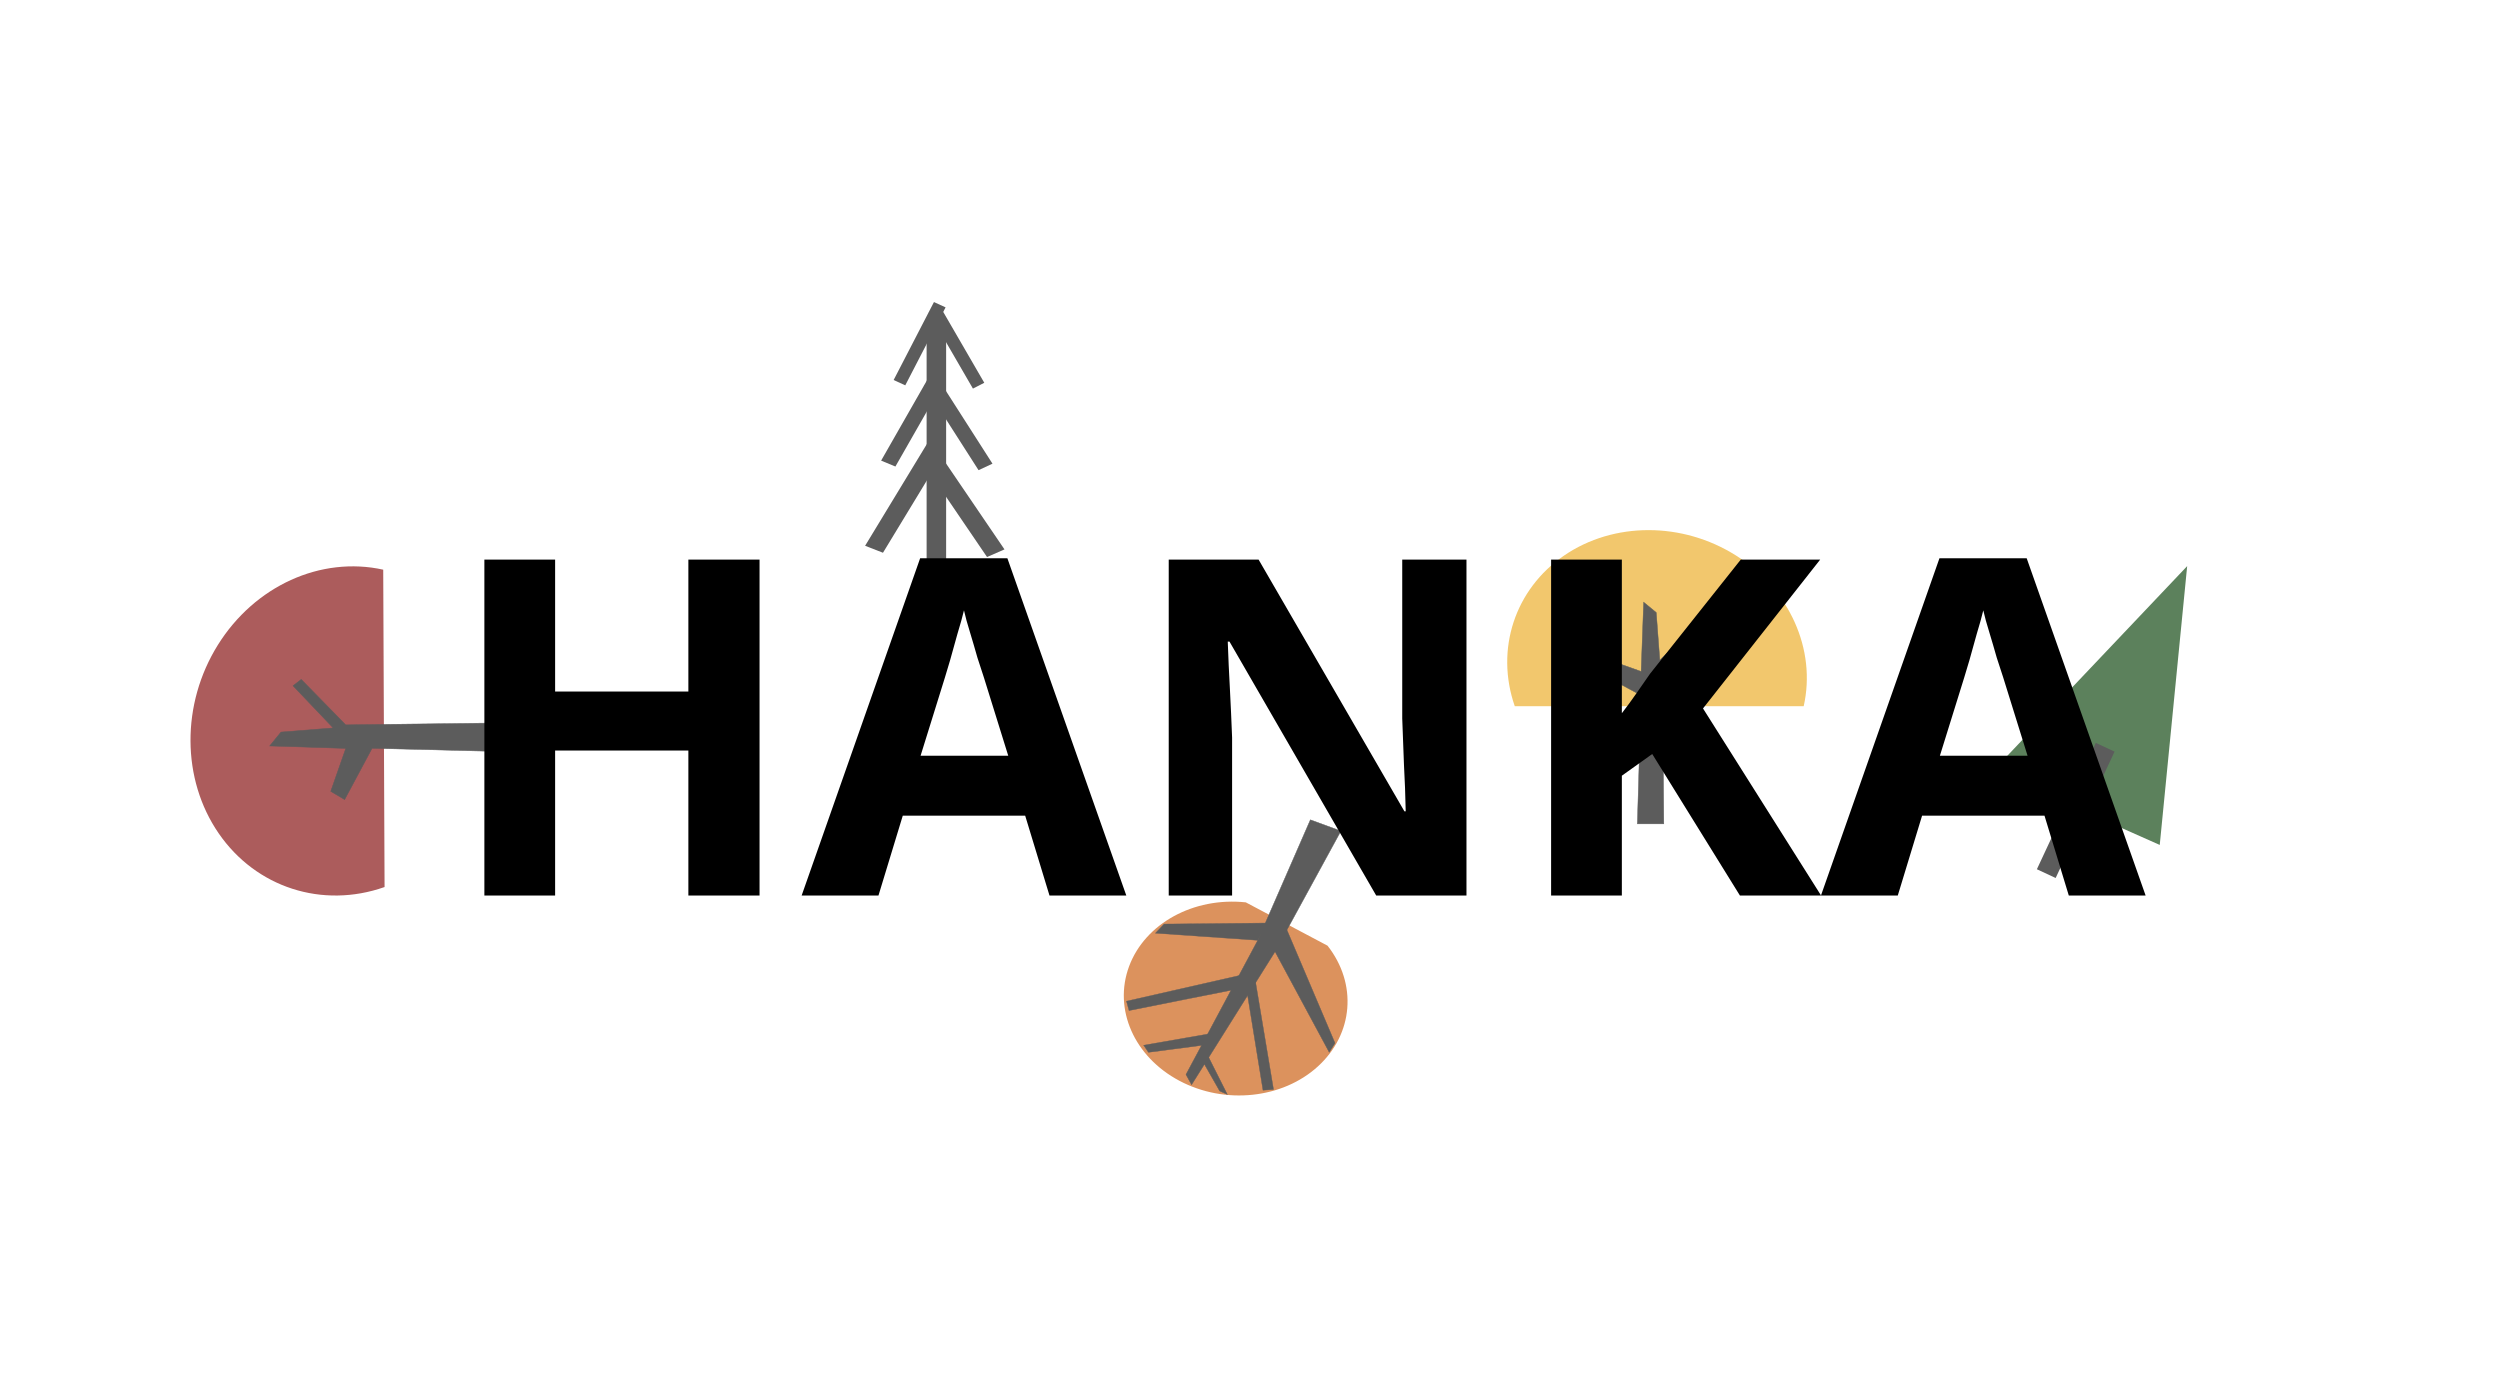
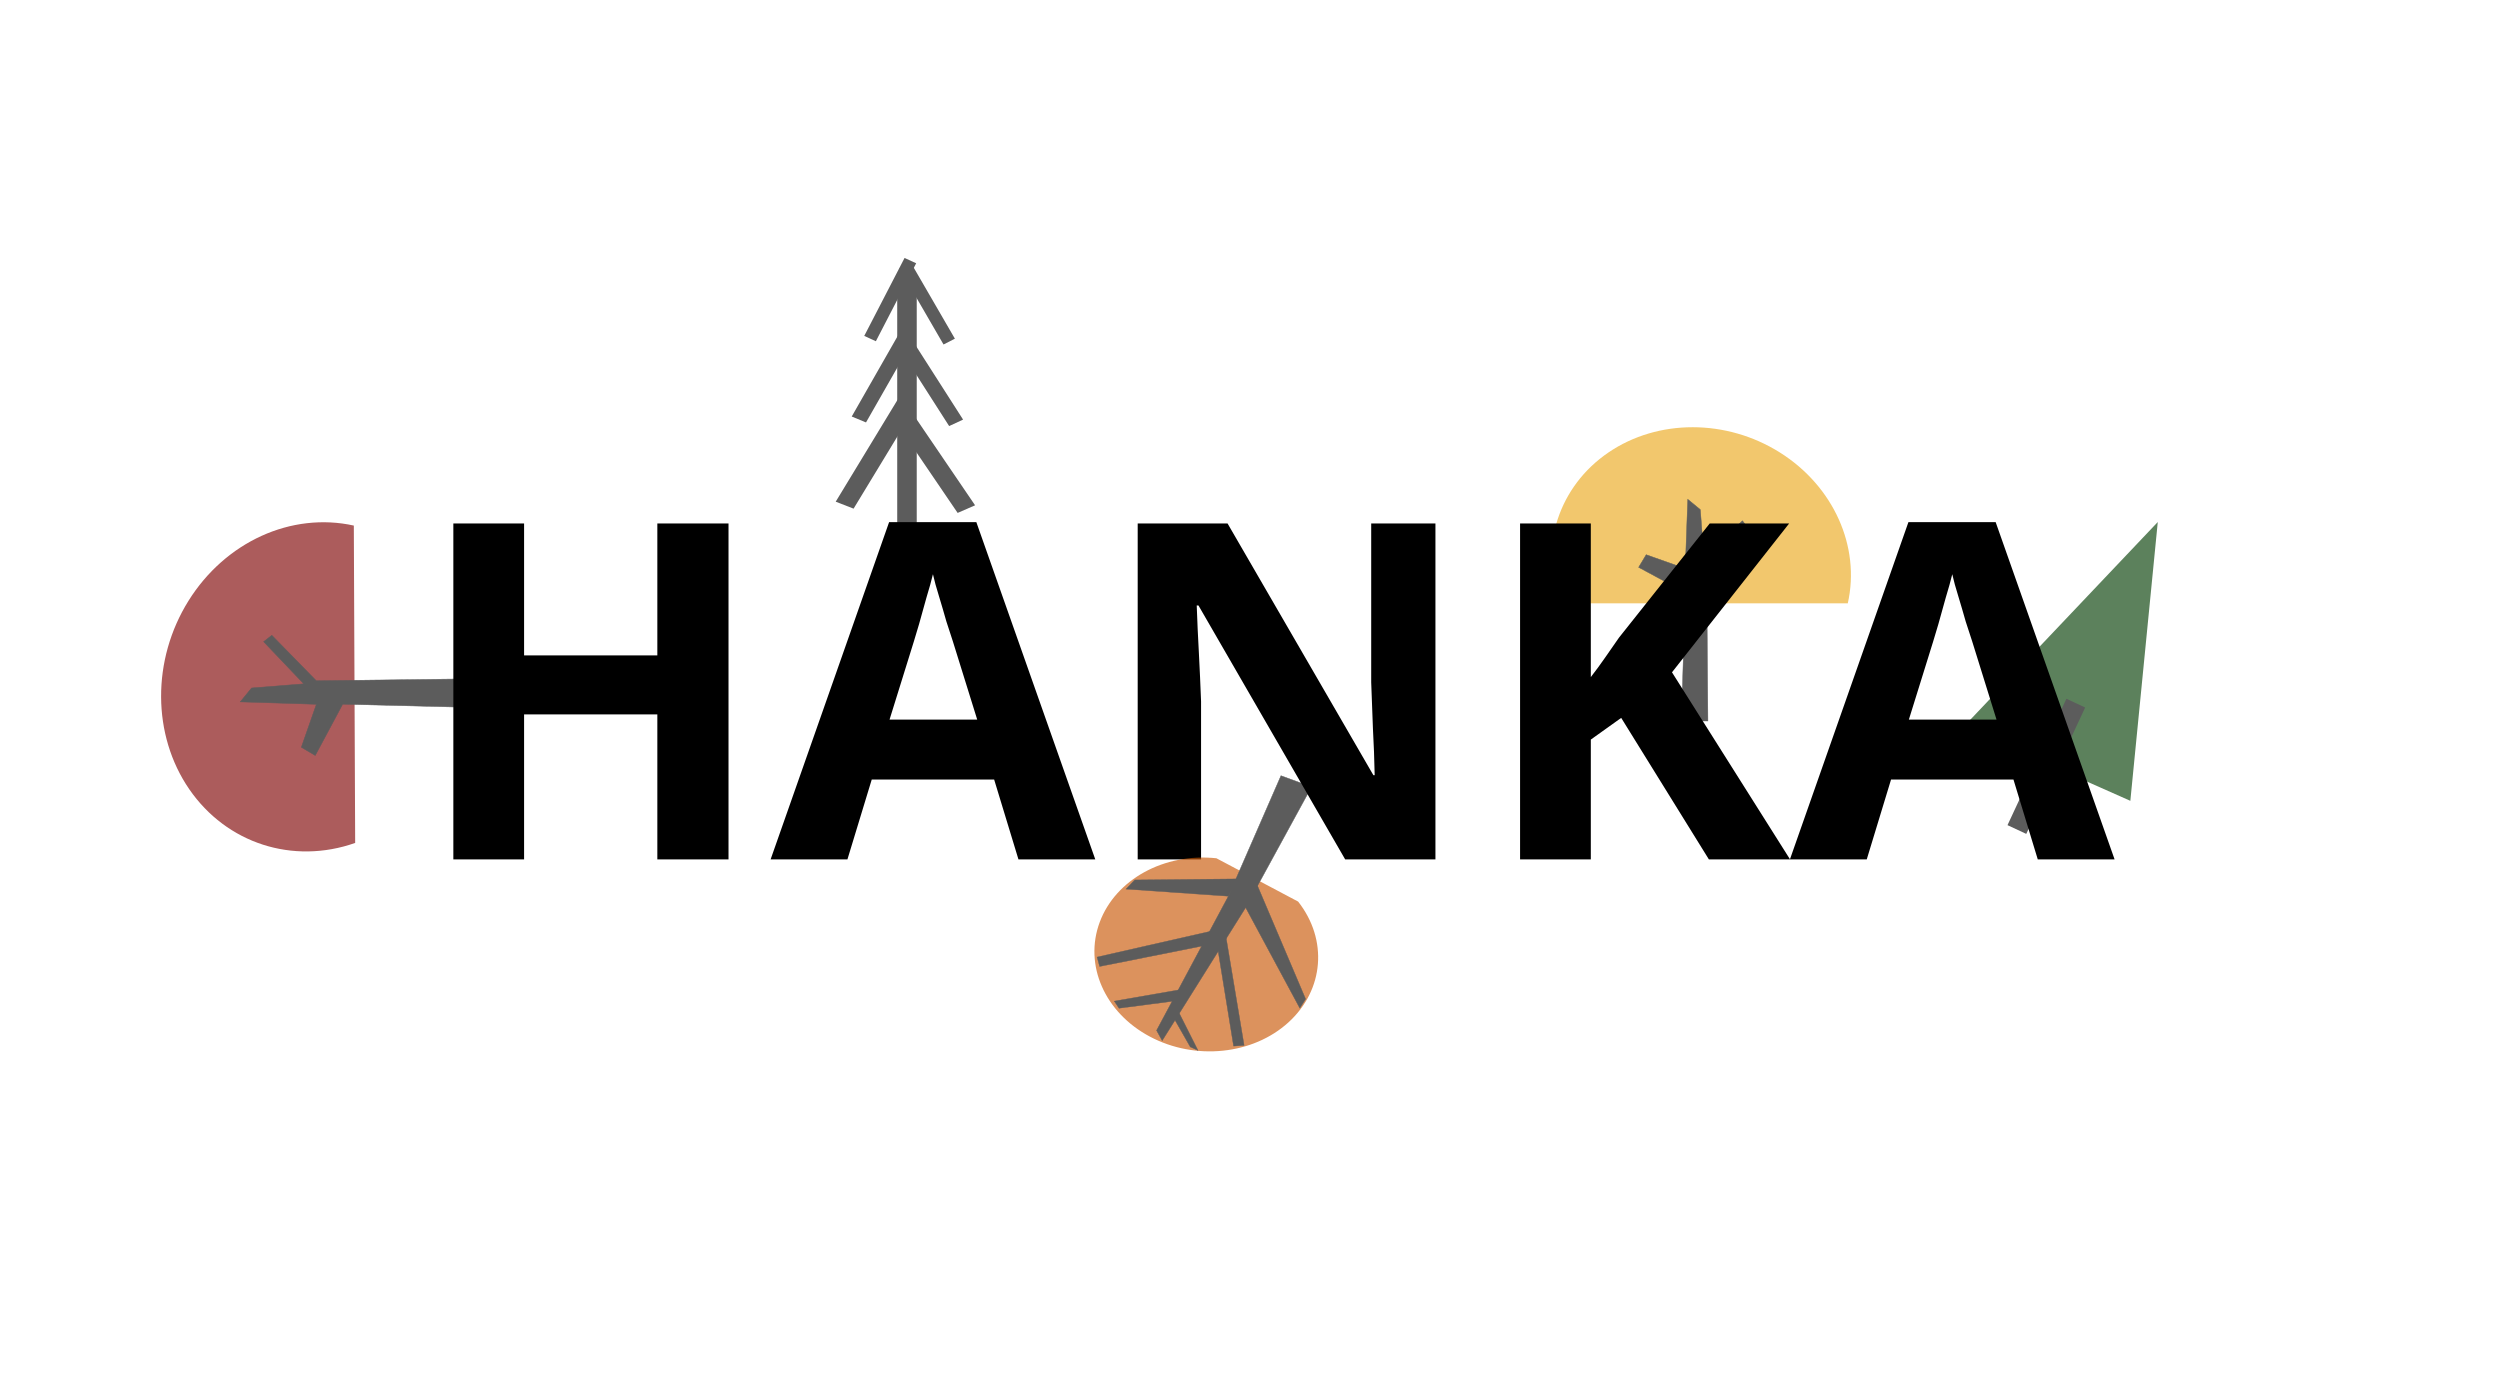
- <svg xmlns="http://www.w3.org/2000/svg" id="svg4866" version="1.1" viewBox="0 0 90 50" height="50mm" width="90mm">
+ <svg xmlns="http://www.w3.org/2000/svg" width="90mm" height="50mm" viewBox="0 0 90 50" version="1.1" id="svg4866">
  <defs id="defs4860" />
  <g id="layer1">
-     <g style="opacity:0.639" transform="matrix(0.05998457,0,0,0.05998457,67.46988,15.29015)" id="g1730-3-4-0">
-       <path style="opacity:1;fill:#eaa81b;fill-opacity:1;stroke-width:0.336" id="path1631-6-3-4" d="M -173.248,215.759 A 90.664,83.138 0 0 1 -164.183,120.75 90.664,83.138 0 0 1 -63.721,96.066 90.664,83.138 0 0 1 -4.066,174.19" transform="matrix(0.9708448,0.2397091,-0.2201293,0.9754707,0,0)" />
-       <path style="fill:#000000;fill-opacity:1;stroke:#000000;stroke-width:0.265px;stroke-linecap:butt;stroke-linejoin:miter;stroke-opacity:1" d="m -138.339,106.5 7.552,6.219 2.142,28.513 23.125,-21.835 3.467,4.49 -24.946,24.19 0.756,91.47 h -15.875 l 2.268,-77.107 -27.97,-15.119 4.536,-7.56 23.435,8.315 z" id="path1661-1-14-2" />
+     <g id="g1730-3-4-0" transform="matrix(0.05998457,0,0,0.05998457,69.05738,11.58598)" style="opacity:0.639">
+       <path transform="matrix(0.9708448,0.2397091,-0.2201293,0.9754707,0,0)" d="M -173.248,215.759 A 90.664,83.138 0 0 1 -164.183,120.75 90.664,83.138 0 0 1 -63.721,96.066 90.664,83.138 0 0 1 -4.066,174.19" id="path1631-6-3-4" style="opacity:1;fill:#eaa81b;fill-opacity:1;stroke-width:0.336" />
+       <path id="path1661-1-14-2" d="m -138.339,106.5 7.552,6.219 2.142,28.513 23.125,-21.835 3.467,4.49 -24.946,24.19 0.756,91.47 h -15.875 l 2.268,-77.107 -27.97,-15.119 4.536,-7.56 23.435,8.315 z" style="fill:#000000;fill-opacity:1;stroke:#000000;stroke-width:0.265px;stroke-linecap:butt;stroke-linejoin:miter;stroke-opacity:1" />
    </g>
-     <g style="opacity:0.639" transform="matrix(0.05958864,0.02777389,-0.02777389,0.05958864,66.83807,10.93636)" id="g1753-1">
-       <path style="opacity:1;fill:#003a00;fill-opacity:1;stroke-width:0.265" id="path1446-3-7-5-27" d="m 113.582,76.098 15.341,25.917 15.341,25.917 -30.115,0.327 -30.115,0.327 14.774,-26.244 z" transform="matrix(1.658486,0,0,2.792211,36.37273,-158.7576)" />
-       <rect style="opacity:1;fill:#000000;fill-opacity:1;stroke-width:0.265" id="rect1497-3-0" width="11.339" height="76.351" x="220.285" y="162.594" />
+     <g id="g1753-1" transform="matrix(0.05958864,0.02777389,-0.02777389,0.05958864,65.77974,9.348861)" style="opacity:0.639">
+       <path transform="matrix(1.658486,0,0,2.792211,36.37273,-158.7576)" d="m 113.582,76.098 15.341,25.917 15.341,25.917 -30.115,0.327 -30.115,0.327 14.774,-26.244 z" id="path1446-3-7-5-27" style="opacity:1;fill:#003a00;fill-opacity:1;stroke-width:0.265" />
+       <rect y="162.594" x="220.285" height="76.351" width="11.339" id="rect1497-3-0" style="opacity:1;fill:#000000;fill-opacity:1;stroke-width:0.265" />
    </g>
-     <g id="g8950" transform="matrix(0.5036231,0,0,0.5036231,20.48554,8.06994)" style="opacity:1" />
-     <text id="text8026-6-3-6" y="27.776" x="-33.475" style="font-style:normal;font-variant:normal;font-weight:bold;font-stretch:normal;font-size:6.161px;line-height:1.25;font-family:sans-serif;-inkscape-font-specification:'sans-serif Bold';letter-spacing:0px;word-spacing:0px;fill:#000000;fill-opacity:1;stroke:none;stroke-width:0.154" xml:space="preserve">
-       <tspan style="font-style:normal;font-variant:normal;font-weight:normal;font-stretch:normal;font-size:14.787px;font-family:'Jaapokki subtract';-inkscape-font-specification:'Jaapokki subtract';stroke-width:0.154" y="27.776" x="-33.475" id="tspan8024-6-5-7" />
+     <g style="opacity:1" transform="matrix(0.5036231,0,0,0.5036231,20.48554,8.06994)" id="g8950" />
+     <text xml:space="preserve" style="font-style:normal;font-variant:normal;font-weight:bold;font-stretch:normal;font-size:6.161px;line-height:1.25;font-family:sans-serif;-inkscape-font-specification:'sans-serif Bold';letter-spacing:0px;word-spacing:0px;fill:#000000;fill-opacity:1;stroke:none;stroke-width:0.154" x="-33.475" y="27.776" id="text8026-6-3-6">
+       <tspan id="tspan8024-6-5-7" x="-33.475" y="27.776" style="font-style:normal;font-variant:normal;font-weight:normal;font-stretch:normal;font-size:14.787px;font-family:'Jaapokki subtract';-inkscape-font-specification:'Jaapokki subtract';stroke-width:0.154" />
    </text>
-     <text xml:space="preserve" style="font-style:normal;font-variant:normal;font-weight:bold;font-stretch:normal;font-size:16.933px;line-height:1.25;font-family:'Jaapokki subtract';-inkscape-font-specification:'Jaapokki subtract, Bold';font-variant-ligatures:normal;font-variant-caps:normal;font-variant-numeric:normal;font-variant-east-asian:normal;stroke-width:0.265" x="15.908" y="32.238" id="text3052-2-32">
-       <tspan id="tspan3050-5-1" x="15.908" y="32.238" style="font-style:normal;font-variant:normal;font-weight:bold;font-stretch:normal;font-size:16.933px;font-family:'Jaapokki subtract';-inkscape-font-specification:'Jaapokki subtract, Bold';font-variant-ligatures:normal;font-variant-caps:normal;font-variant-numeric:normal;font-variant-east-asian:normal;stroke-width:0.265">HANKA</tspan>
+     <text id="text3052-2-32" y="30.935" x="14.791" style="font-style:normal;font-variant:normal;font-weight:bold;font-stretch:normal;font-size:16.933px;line-height:1.25;font-family:'Jaapokki subtract';-inkscape-font-specification:'Jaapokki subtract, Bold';font-variant-ligatures:normal;font-variant-caps:normal;font-variant-numeric:normal;font-variant-east-asian:normal;stroke-width:0.265" xml:space="preserve">
+       <tspan style="font-style:normal;font-variant:normal;font-weight:bold;font-stretch:normal;font-size:16.933px;font-family:'Jaapokki subtract';-inkscape-font-specification:'Jaapokki subtract, Bold';font-variant-ligatures:normal;font-variant-caps:normal;font-variant-numeric:normal;font-variant-east-asian:normal;stroke-width:0.265" y="30.935" x="14.791" id="tspan3050-5-1">HANKA</tspan>
    </text>
-     <g style="opacity:0.639" transform="matrix(0.05802372,0,0,0.05802372,32.42442,7.687845)" id="g1742-93">
-       <rect style="opacity:1;fill:#000000;fill-opacity:1;stroke-width:0.397" id="rect1497-5-6" width="12.108" height="171.844" x="16.091" y="65.843" />
-       <g id="g1579-0" transform="matrix(1,0,0,0.9404177,0,3.271604)">
-         <rect transform="rotate(151.4136)" y="-119.799" x="6.21" height="57.196" width="8.018" id="rect1551-62" style="opacity:1;fill:#000000;fill-opacity:1;stroke-width:0.265" />
-         <rect transform="rotate(-154.0668)" y="-97.547" x="-50.597" height="57.196" width="8.018" id="rect1551-6-61" style="opacity:1;fill:#000000;fill-opacity:1;stroke-width:0.265" />
+     <g id="g1742-93" transform="matrix(0.05802372,0,0,0.05802372,31.36609,6.100345)" style="opacity:0.639">
+       <rect y="65.843" x="16.091" height="171.844" width="12.108" id="rect1497-5-6" style="opacity:1;fill:#000000;fill-opacity:1;stroke-width:0.397" />
+       <g transform="matrix(1,0,0,0.9404177,0,3.271604)" id="g1579-0">
+         <rect style="opacity:1;fill:#000000;fill-opacity:1;stroke-width:0.265" id="rect1551-62" width="8.018" height="57.196" x="6.21" y="-119.799" transform="rotate(151.4136)" />
+         <rect style="opacity:1;fill:#000000;fill-opacity:1;stroke-width:0.265" id="rect1551-6-61" width="8.018" height="57.196" x="-50.597" y="-97.547" transform="rotate(-154.0668)" />
      </g>
-       <g transform="matrix(1.228521,0,0,1.046342,-6.766912,42.01555)" id="g1579-2-8">
-         <rect transform="rotate(151.4136)" y="-119.799" x="6.21" height="57.196" width="8.018" id="rect1551-9-79" style="opacity:1;fill:#000000;fill-opacity:1;stroke-width:0.265" />
-         <rect transform="rotate(-154.0668)" y="-97.547" x="-50.597" height="57.196" width="8.018" id="rect1551-6-1-2" style="opacity:1;fill:#000000;fill-opacity:1;stroke-width:0.265" />
+       <g id="g1579-2-8" transform="matrix(1.228521,0,0,1.046342,-6.766912,42.01555)">
+         <rect style="opacity:1;fill:#000000;fill-opacity:1;stroke-width:0.265" id="rect1551-9-79" width="8.018" height="57.196" x="6.21" y="-119.799" transform="rotate(151.4136)" />
+         <rect style="opacity:1;fill:#000000;fill-opacity:1;stroke-width:0.265" id="rect1551-6-1-2" width="8.018" height="57.196" x="-50.597" y="-97.547" transform="rotate(-154.0668)" />
      </g>
-       <g transform="matrix(1.537697,0,0,1.231709,-15.35446,75.14409)" id="g1579-2-2-0">
-         <rect transform="rotate(151.4136)" y="-119.799" x="6.21" height="57.196" width="8.018" id="rect1551-9-7-2" style="opacity:1;fill:#000000;fill-opacity:1;stroke-width:0.265" />
-         <rect transform="rotate(-154.0668)" y="-97.547" x="-50.597" height="57.196" width="8.018" id="rect1551-6-1-0-37" style="opacity:1;fill:#000000;fill-opacity:1;stroke-width:0.265" />
+       <g id="g1579-2-2-0" transform="matrix(1.537697,0,0,1.231709,-15.35446,75.14409)">
+         <rect style="opacity:1;fill:#000000;fill-opacity:1;stroke-width:0.265" id="rect1551-9-7-2" width="8.018" height="57.196" x="6.21" y="-119.799" transform="rotate(151.4136)" />
+         <rect style="opacity:1;fill:#000000;fill-opacity:1;stroke-width:0.265" id="rect1551-6-1-0-37" width="8.018" height="57.196" x="-50.597" y="-97.547" transform="rotate(-154.0668)" />
      </g>
    </g>
-     <g transform="matrix(-0.0447861,-0.02542615,0.02542615,-0.0447861,59.33169,58.24636)" id="g1897-061" style="opacity:0.639">
-       <path transform="rotate(66.41204)" d="m 443.956,-271.958 a 67.619,78.31 0 0 1 -84.629,2.139 67.619,78.31 0 0 1 -20.12,-95.223 67.619,78.31 0 0 1 75.919,-43.358 67.619,78.31 0 0 1 52.984,76.454" id="path1684-0-8-5" style="opacity:1;fill:#c95501;fill-opacity:1;stroke-width:0.265" />
-       <path id="path1678-2-9-5" d="m 461.531,166.579 6.949,4.276 2.673,106.373 9.622,91.406 -22.451,3.742 -1.604,-96.217 z" style="fill:#000000;fill-opacity:1;stroke:#000000;stroke-width:0.265px;stroke-linecap:butt;stroke-linejoin:miter;stroke-opacity:1" />
-       <path id="path1686-3-7-47" d="m 468.48,194.375 30.469,-22.985 5.345,2.673 -36.349,29.934 z" style="fill:#000000;fill-opacity:1;stroke:#000000;stroke-width:0.265px;stroke-linecap:butt;stroke-linejoin:miter;stroke-opacity:1" />
-       <path id="path1688-7-3-65" d="m 469.549,238.207 55.592,-48.109 4.811,4.811 -61.472,56.127 z" style="fill:#000000;fill-opacity:1;stroke:#000000;stroke-width:0.265px;stroke-linecap:butt;stroke-linejoin:miter;stroke-opacity:1" />
-       <path id="path1690-5-6-69" d="m 471.152,277.228 64.679,-31.003 -2.138,8.553 -62.541,36.349 z" style="fill:#000000;fill-opacity:1;stroke:#000000;stroke-width:0.265px;stroke-linecap:butt;stroke-linejoin:miter;stroke-opacity:1" />
-       <path id="path1692-9-1-3" d="m 462.065,184.219 -19.778,-11.76 -5.88,0.535 32.072,21.382 z" style="fill:#000000;fill-opacity:1;stroke:#000000;stroke-width:0.265px;stroke-linecap:butt;stroke-linejoin:miter;stroke-opacity:1" />
-       <path id="path1694-2-2-74" d="m 459.317,241.465 -43.074,-53.543 -6.153,4.059 51.014,62.821 z" style="fill:#000000;fill-opacity:1;stroke:#000000;stroke-width:0.274px;stroke-linecap:butt;stroke-linejoin:miter;stroke-opacity:1" />
-       <path id="path1696-2-9-52" d="m 458.629,277.478 -69.548,-43.656 -0.378,7.56 69.737,53.295 z" style="fill:#000000;fill-opacity:1;stroke:#000000;stroke-width:0.265px;stroke-linecap:butt;stroke-linejoin:miter;stroke-opacity:1" />
+     <g style="opacity:0.639" id="g1897-061" transform="matrix(-0.0447861,-0.02542615,0.02542615,-0.0447861,58.27335,56.65886)">
+       <path style="opacity:1;fill:#c95501;fill-opacity:1;stroke-width:0.265" id="path1684-0-8-5" d="m 443.956,-271.958 a 67.619,78.31 0 0 1 -84.629,2.139 67.619,78.31 0 0 1 -20.12,-95.223 67.619,78.31 0 0 1 75.919,-43.358 67.619,78.31 0 0 1 52.984,76.454" transform="rotate(66.41204)" />
+       <path style="fill:#000000;fill-opacity:1;stroke:#000000;stroke-width:0.265px;stroke-linecap:butt;stroke-linejoin:miter;stroke-opacity:1" d="m 461.531,166.579 6.949,4.276 2.673,106.373 9.622,91.406 -22.451,3.742 -1.604,-96.217 z" id="path1678-2-9-5" />
+       <path style="fill:#000000;fill-opacity:1;stroke:#000000;stroke-width:0.265px;stroke-linecap:butt;stroke-linejoin:miter;stroke-opacity:1" d="m 468.48,194.375 30.469,-22.985 5.345,2.673 -36.349,29.934 z" id="path1686-3-7-47" />
+       <path style="fill:#000000;fill-opacity:1;stroke:#000000;stroke-width:0.265px;stroke-linecap:butt;stroke-linejoin:miter;stroke-opacity:1" d="m 469.549,238.207 55.592,-48.109 4.811,4.811 -61.472,56.127 z" id="path1688-7-3-65" />
+       <path style="fill:#000000;fill-opacity:1;stroke:#000000;stroke-width:0.265px;stroke-linecap:butt;stroke-linejoin:miter;stroke-opacity:1" d="m 471.152,277.228 64.679,-31.003 -2.138,8.553 -62.541,36.349 z" id="path1690-5-6-69" />
+       <path style="fill:#000000;fill-opacity:1;stroke:#000000;stroke-width:0.265px;stroke-linecap:butt;stroke-linejoin:miter;stroke-opacity:1" d="m 462.065,184.219 -19.778,-11.76 -5.88,0.535 32.072,21.382 z" id="path1692-9-1-3" />
+       <path style="fill:#000000;fill-opacity:1;stroke:#000000;stroke-width:0.274px;stroke-linecap:butt;stroke-linejoin:miter;stroke-opacity:1" d="m 459.317,241.465 -43.074,-53.543 -6.153,4.059 51.014,62.821 z" id="path1694-2-2-74" />
+       <path style="fill:#000000;fill-opacity:1;stroke:#000000;stroke-width:0.265px;stroke-linecap:butt;stroke-linejoin:miter;stroke-opacity:1" d="m 458.629,277.478 -69.548,-43.656 -0.378,7.56 69.737,53.295 z" id="path1696-2-9-52" />
    </g>
-     <g style="opacity:0.639" transform="matrix(-2.8047244e-4,-0.06588844,0.06588844,-2.8047244e-4,2.65284,17.76918)" id="g1730-06-89-9">
-       <path style="opacity:1;fill:#7d0000;fill-opacity:1;stroke-width:0.336" id="path1631-1-2-6" d="M -173.248,215.759 A 90.664,83.138 0 0 1 -164.183,120.75 90.664,83.138 0 0 1 -63.721,96.066 90.664,83.138 0 0 1 -4.066,174.19" transform="matrix(0.9708448,0.2397091,-0.2201293,0.9754707,0,0)" />
-       <path style="fill:#000000;fill-opacity:1;stroke:#000000;stroke-width:0.265px;stroke-linecap:butt;stroke-linejoin:miter;stroke-opacity:1" d="m -138.339,106.5 7.552,6.219 2.142,28.513 23.125,-21.835 3.467,4.49 -24.946,24.19 0.756,91.47 h -15.875 l 2.268,-77.107 -27.97,-15.119 4.536,-7.56 23.435,8.315 z" id="path1661-5-6-1" />
+     <g id="g1730-06-89-9" transform="matrix(-2.8047244e-4,-0.06588844,0.06588844,-2.8047244e-4,1.594507,16.18167)" style="opacity:0.639">
+       <path transform="matrix(0.9708448,0.2397091,-0.2201293,0.9754707,0,0)" d="M -173.248,215.759 A 90.664,83.138 0 0 1 -164.183,120.75 90.664,83.138 0 0 1 -63.721,96.066 90.664,83.138 0 0 1 -4.066,174.19" id="path1631-1-2-6" style="opacity:1;fill:#7d0000;fill-opacity:1;stroke-width:0.336" />
+       <path id="path1661-5-6-1" d="m -138.339,106.5 7.552,6.219 2.142,28.513 23.125,-21.835 3.467,4.49 -24.946,24.19 0.756,91.47 h -15.875 l 2.268,-77.107 -27.97,-15.119 4.536,-7.56 23.435,8.315 z" style="fill:#000000;fill-opacity:1;stroke:#000000;stroke-width:0.265px;stroke-linecap:butt;stroke-linejoin:miter;stroke-opacity:1" />
    </g>
  </g>
</svg>
